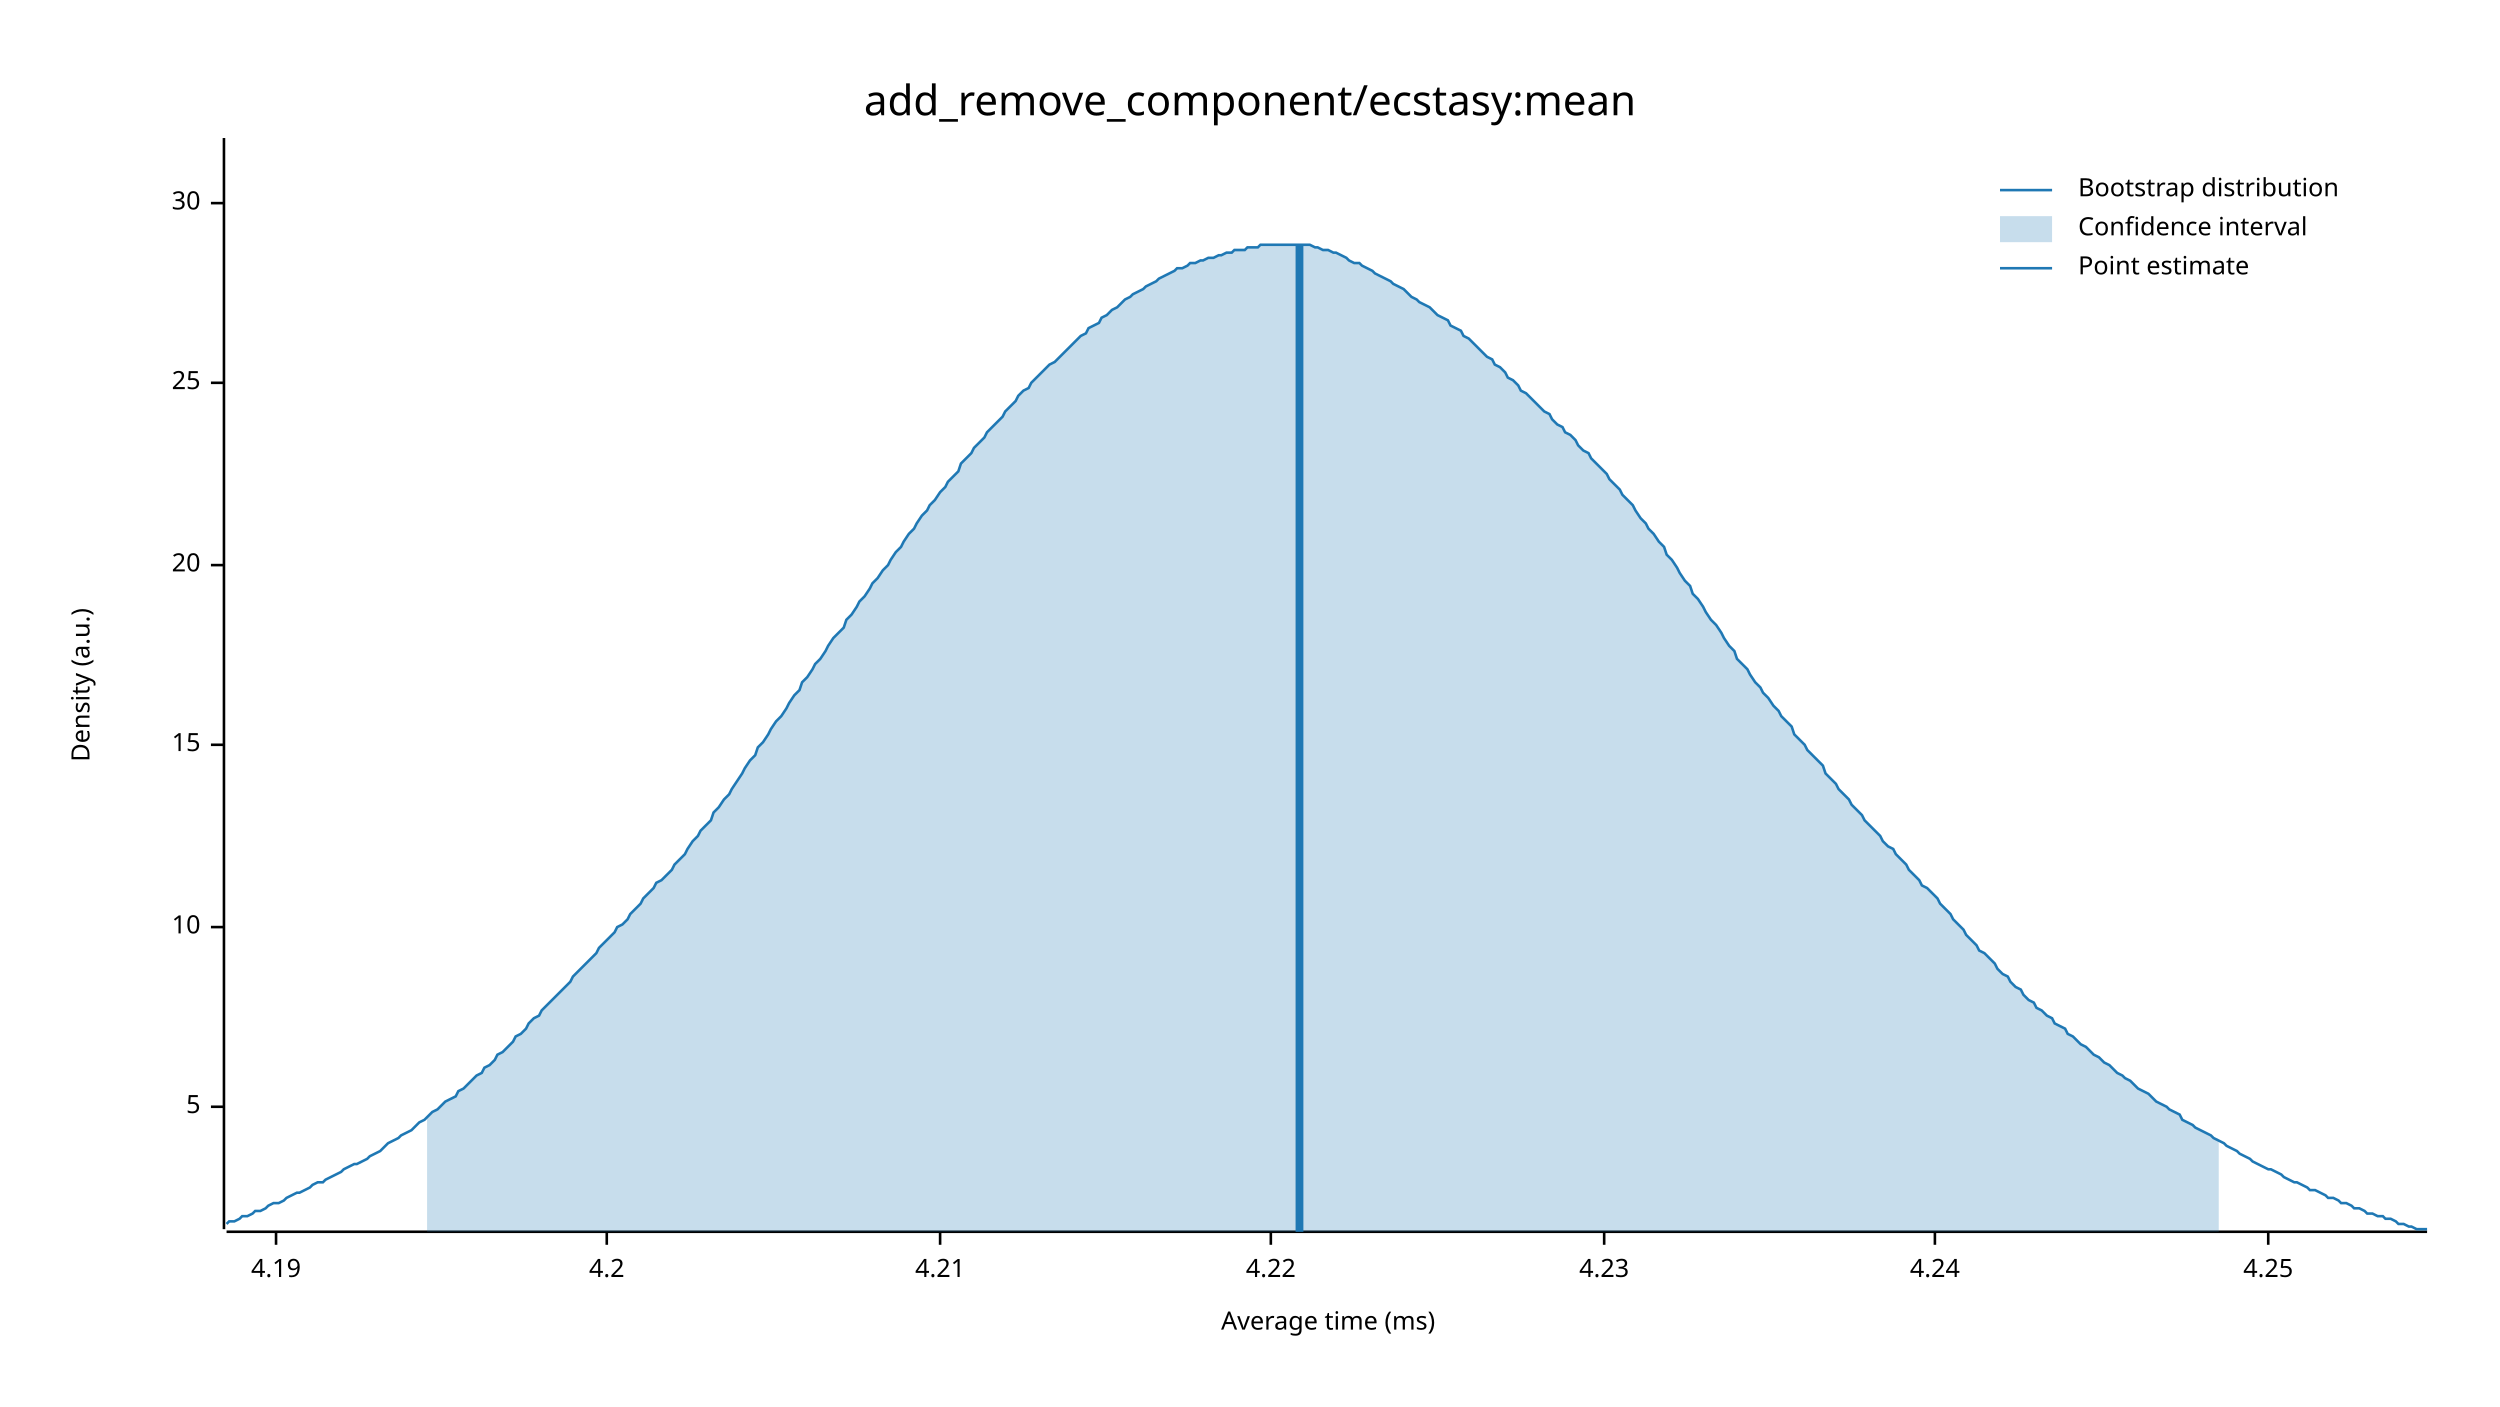
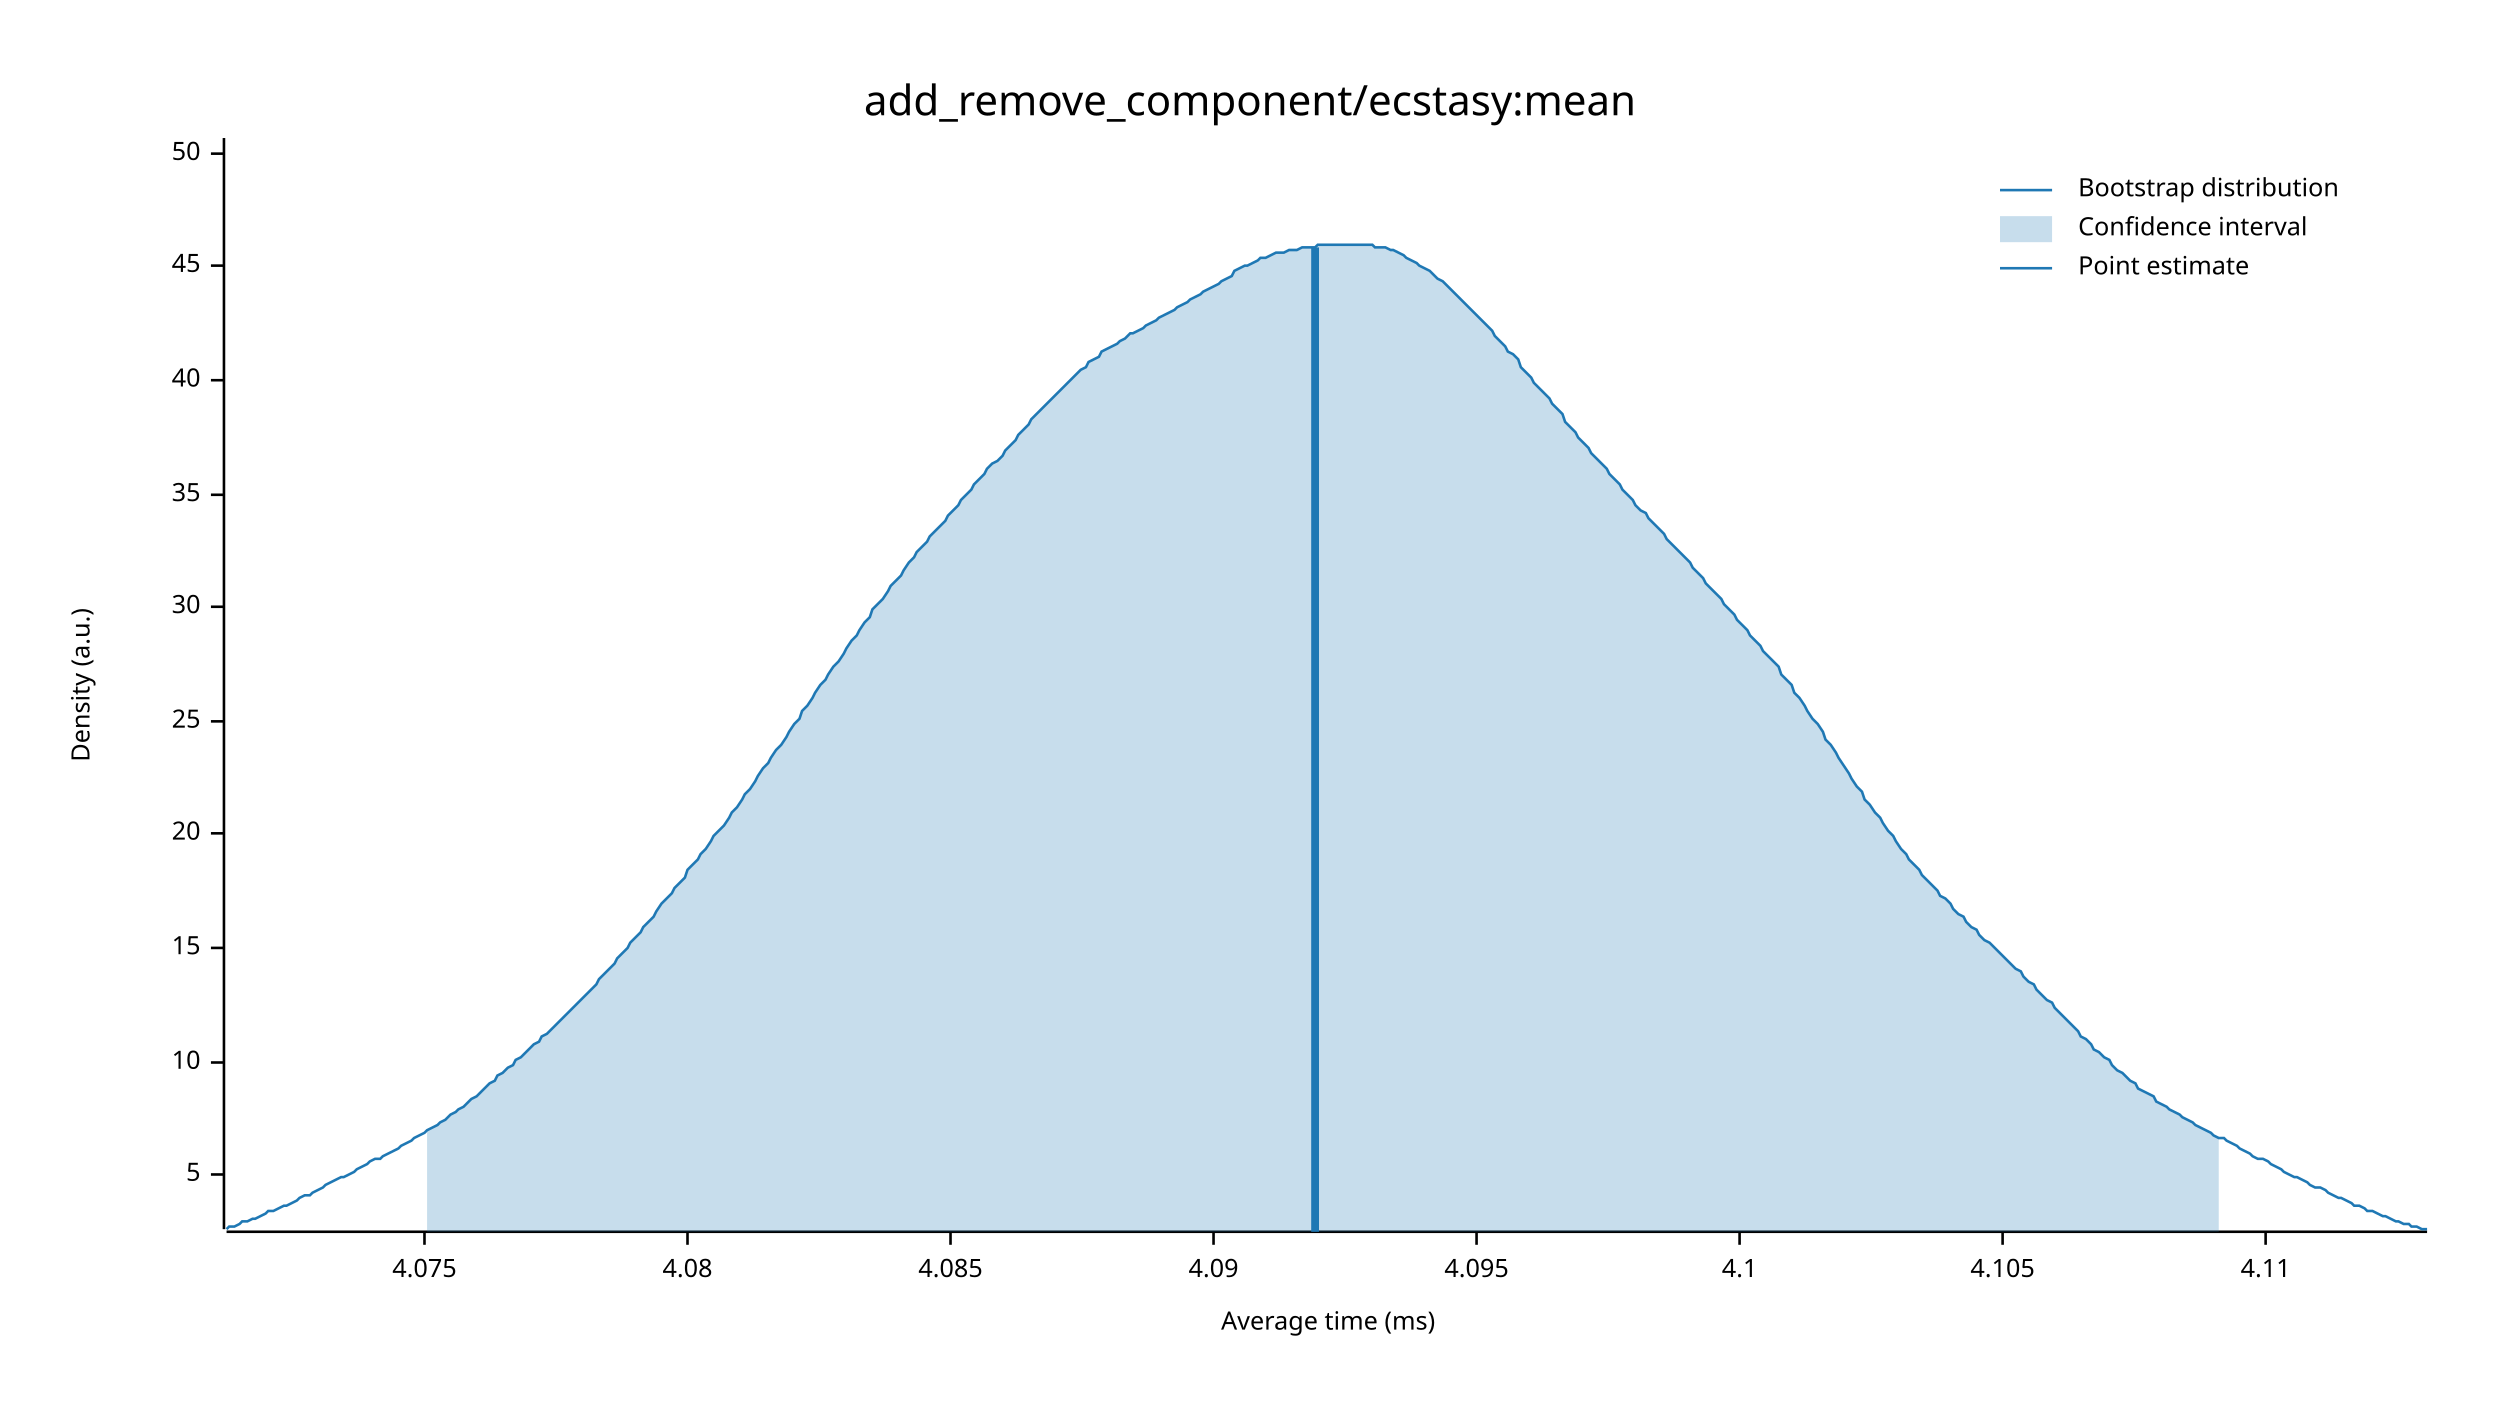
<svg xmlns="http://www.w3.org/2000/svg" width="960" height="540" viewBox="0 0 960 540">
  <text x="480" y="32" dy="0.76em" text-anchor="middle" font-family="sans-serif" font-size="16.129" opacity="1" fill="#000000">
add_remove_component/ecstasy:mean
</text>
  <text x="27" y="263" dy="0.76em" text-anchor="middle" font-family="sans-serif" font-size="9.677" opacity="1" fill="#000000" transform="rotate(270, 27, 263)">
Density (a.u.)
</text>
  <text x="510" y="513" dy="-0.5ex" text-anchor="middle" font-family="sans-serif" font-size="9.677" opacity="1" fill="#000000">
Average time (ms)
</text>
  <polyline fill="none" opacity="1" stroke="#000000" stroke-width="1" points="86,53 86,472 " />
-   <text x="77" y="425" dy="0.5ex" text-anchor="end" font-family="sans-serif" font-size="9.677" opacity="1" fill="#000000">
+   <text x="77" y="451" dy="0.5ex" text-anchor="end" font-family="sans-serif" font-size="9.677" opacity="1" fill="#000000">
5
</text>
-   <polyline fill="none" opacity="1" stroke="#000000" stroke-width="1" points="81,425 86,425 " />
-   <text x="77" y="356" dy="0.5ex" text-anchor="end" font-family="sans-serif" font-size="9.677" opacity="1" fill="#000000">
+   <polyline fill="none" opacity="1" stroke="#000000" stroke-width="1" points="81,451 86,451 " />
+   <text x="77" y="408" dy="0.5ex" text-anchor="end" font-family="sans-serif" font-size="9.677" opacity="1" fill="#000000">
10
</text>
-   <polyline fill="none" opacity="1" stroke="#000000" stroke-width="1" points="81,356 86,356 " />
-   <text x="77" y="286" dy="0.5ex" text-anchor="end" font-family="sans-serif" font-size="9.677" opacity="1" fill="#000000">
+   <polyline fill="none" opacity="1" stroke="#000000" stroke-width="1" points="81,408 86,408 " />
+   <text x="77" y="364" dy="0.5ex" text-anchor="end" font-family="sans-serif" font-size="9.677" opacity="1" fill="#000000">
15
</text>
-   <polyline fill="none" opacity="1" stroke="#000000" stroke-width="1" points="81,286 86,286 " />
-   <text x="77" y="217" dy="0.5ex" text-anchor="end" font-family="sans-serif" font-size="9.677" opacity="1" fill="#000000">
+   <polyline fill="none" opacity="1" stroke="#000000" stroke-width="1" points="81,364 86,364 " />
+   <text x="77" y="320" dy="0.5ex" text-anchor="end" font-family="sans-serif" font-size="9.677" opacity="1" fill="#000000">
20
</text>
-   <polyline fill="none" opacity="1" stroke="#000000" stroke-width="1" points="81,217 86,217 " />
-   <text x="77" y="147" dy="0.5ex" text-anchor="end" font-family="sans-serif" font-size="9.677" opacity="1" fill="#000000">
+   <polyline fill="none" opacity="1" stroke="#000000" stroke-width="1" points="81,320 86,320 " />
+   <text x="77" y="277" dy="0.5ex" text-anchor="end" font-family="sans-serif" font-size="9.677" opacity="1" fill="#000000">
25
</text>
-   <polyline fill="none" opacity="1" stroke="#000000" stroke-width="1" points="81,147 86,147 " />
-   <text x="77" y="78" dy="0.5ex" text-anchor="end" font-family="sans-serif" font-size="9.677" opacity="1" fill="#000000">
+   <polyline fill="none" opacity="1" stroke="#000000" stroke-width="1" points="81,277 86,277 " />
+   <text x="77" y="233" dy="0.5ex" text-anchor="end" font-family="sans-serif" font-size="9.677" opacity="1" fill="#000000">
30
</text>
-   <polyline fill="none" opacity="1" stroke="#000000" stroke-width="1" points="81,78 86,78 " />
+   <polyline fill="none" opacity="1" stroke="#000000" stroke-width="1" points="81,233 86,233 " />
+   <text x="77" y="190" dy="0.5ex" text-anchor="end" font-family="sans-serif" font-size="9.677" opacity="1" fill="#000000">
+ 35
+ </text>
+   <polyline fill="none" opacity="1" stroke="#000000" stroke-width="1" points="81,190 86,190 " />
+   <text x="77" y="146" dy="0.5ex" text-anchor="end" font-family="sans-serif" font-size="9.677" opacity="1" fill="#000000">
+ 40
+ </text>
+   <polyline fill="none" opacity="1" stroke="#000000" stroke-width="1" points="81,146 86,146 " />
+   <text x="77" y="102" dy="0.5ex" text-anchor="end" font-family="sans-serif" font-size="9.677" opacity="1" fill="#000000">
+ 45
+ </text>
+   <polyline fill="none" opacity="1" stroke="#000000" stroke-width="1" points="81,102 86,102 " />
+   <text x="77" y="59" dy="0.5ex" text-anchor="end" font-family="sans-serif" font-size="9.677" opacity="1" fill="#000000">
+ 50
+ </text>
+   <polyline fill="none" opacity="1" stroke="#000000" stroke-width="1" points="81,59 86,59 " />
  <polyline fill="none" opacity="1" stroke="#000000" stroke-width="1" points="87,473 932,473 " />
-   <text x="106" y="483" dy="0.76em" text-anchor="middle" font-family="sans-serif" font-size="9.677" opacity="1" fill="#000000">
- 4.19
+   <text x="163" y="483" dy="0.76em" text-anchor="middle" font-family="sans-serif" font-size="9.677" opacity="1" fill="#000000">
+ 4.075
</text>
-   <polyline fill="none" opacity="1" stroke="#000000" stroke-width="1" points="106,473 106,478 " />
-   <text x="233" y="483" dy="0.76em" text-anchor="middle" font-family="sans-serif" font-size="9.677" opacity="1" fill="#000000">
- 4.2
+   <polyline fill="none" opacity="1" stroke="#000000" stroke-width="1" points="163,473 163,478 " />
+   <text x="264" y="483" dy="0.76em" text-anchor="middle" font-family="sans-serif" font-size="9.677" opacity="1" fill="#000000">
+ 4.08
</text>
-   <polyline fill="none" opacity="1" stroke="#000000" stroke-width="1" points="233,473 233,478 " />
-   <text x="361" y="483" dy="0.76em" text-anchor="middle" font-family="sans-serif" font-size="9.677" opacity="1" fill="#000000">
- 4.21
+   <polyline fill="none" opacity="1" stroke="#000000" stroke-width="1" points="264,473 264,478 " />
+   <text x="365" y="483" dy="0.76em" text-anchor="middle" font-family="sans-serif" font-size="9.677" opacity="1" fill="#000000">
+ 4.085
</text>
-   <polyline fill="none" opacity="1" stroke="#000000" stroke-width="1" points="361,473 361,478 " />
-   <text x="488" y="483" dy="0.76em" text-anchor="middle" font-family="sans-serif" font-size="9.677" opacity="1" fill="#000000">
- 4.22
+   <polyline fill="none" opacity="1" stroke="#000000" stroke-width="1" points="365,473 365,478 " />
+   <text x="466" y="483" dy="0.76em" text-anchor="middle" font-family="sans-serif" font-size="9.677" opacity="1" fill="#000000">
+ 4.09
</text>
-   <polyline fill="none" opacity="1" stroke="#000000" stroke-width="1" points="488,473 488,478 " />
-   <text x="616" y="483" dy="0.76em" text-anchor="middle" font-family="sans-serif" font-size="9.677" opacity="1" fill="#000000">
- 4.23
+   <polyline fill="none" opacity="1" stroke="#000000" stroke-width="1" points="466,473 466,478 " />
+   <text x="567" y="483" dy="0.76em" text-anchor="middle" font-family="sans-serif" font-size="9.677" opacity="1" fill="#000000">
+ 4.095
</text>
-   <polyline fill="none" opacity="1" stroke="#000000" stroke-width="1" points="616,473 616,478 " />
-   <text x="743" y="483" dy="0.76em" text-anchor="middle" font-family="sans-serif" font-size="9.677" opacity="1" fill="#000000">
- 4.24
+   <polyline fill="none" opacity="1" stroke="#000000" stroke-width="1" points="567,473 567,478 " />
+   <text x="668" y="483" dy="0.76em" text-anchor="middle" font-family="sans-serif" font-size="9.677" opacity="1" fill="#000000">
+ 4.1
</text>
-   <polyline fill="none" opacity="1" stroke="#000000" stroke-width="1" points="743,473 743,478 " />
-   <text x="871" y="483" dy="0.76em" text-anchor="middle" font-family="sans-serif" font-size="9.677" opacity="1" fill="#000000">
- 4.25
+   <polyline fill="none" opacity="1" stroke="#000000" stroke-width="1" points="668,473 668,478 " />
+   <text x="769" y="483" dy="0.76em" text-anchor="middle" font-family="sans-serif" font-size="9.677" opacity="1" fill="#000000">
+ 4.105
</text>
-   <polyline fill="none" opacity="1" stroke="#000000" stroke-width="1" points="871,473 871,478 " />
-   <polyline fill="none" opacity="1" stroke="#1F78B4" stroke-width="1" points="87,470 88,469 90,469 92,468 93,467 95,467 97,466 98,465 100,465 102,464 103,463 105,462 107,462 109,461 110,460 112,459 114,458 115,458 117,457 119,456 120,455 122,454 124,454 125,453 127,452 129,451 131,450 132,449 134,448 136,447 137,447 139,446 141,445 142,444 144,443 146,442 147,441 149,439 151,438 153,437 154,436 156,435 158,434 159,433 161,431 163,430 164,429 166,427 168,426 169,425 171,423 173,422 175,421 176,419 178,418 180,416 181,415 183,413 185,412 186,410 188,409 190,407 191,405 193,404 195,402 197,400 198,398 200,397 202,395 203,393 205,391 207,390 208,388 210,386 212,384 214,382 215,381 217,379 219,377 220,375 222,373 224,371 225,370 227,368 229,366 230,364 232,362 234,360 236,358 237,356 239,355 241,353 242,351 244,349 246,347 247,345 249,343 251,341 252,339 254,338 256,336 258,334 259,332 261,330 263,328 264,326 266,323 268,321 269,319 271,317 273,315 274,312 276,310 278,307 280,305 281,303 283,300 285,297 286,295 288,292 290,290 291,287 293,285 295,282 296,280 298,277 300,275 302,272 303,270 305,267 307,265 308,262 310,260 312,257 313,255 315,253 317,250 318,248 320,245 322,243 324,241 325,238 327,236 329,233 330,231 332,229 334,226 335,224 337,222 339,219 341,217 342,215 344,212 346,210 347,208 349,205 351,203 352,201 354,198 356,196 357,194 359,192 361,189 363,187 364,185 366,183 368,181 369,178 371,176 373,174 374,172 376,170 378,168 379,166 381,164 383,162 385,160 386,158 388,156 390,154 391,152 393,150 395,149 396,147 398,145 400,143 401,142 403,140 405,139 407,137 408,136 410,134 412,132 413,131 415,129 417,128 418,126 420,125 422,124 423,122 425,121 427,119 429,118 430,117 432,115 434,114 435,113 437,112 439,111 440,110 442,109 444,108 445,107 447,106 449,105 451,104 452,103 454,103 456,102 457,101 459,101 461,100 462,100 464,99 466,99 468,98 469,98 471,97 473,97 474,96 476,96 478,96 479,95 481,95 483,95 484,94 486,94 488,94 490,94 491,94 493,94 495,94 496,94 498,94 500,94 501,94 503,94 505,95 506,95 508,96 510,96 512,97 513,97 515,98 517,99 518,100 520,101 522,101 523,102 525,103 527,104 528,105 530,106 532,107 534,108 535,109 537,110 539,111 540,112 542,114 544,115 545,116 547,117 549,118 550,119 552,121 554,122 556,123 557,125 559,126 561,127 562,129 564,130 566,132 567,133 569,135 571,137 573,138 574,140 576,141 578,143 579,145 581,146 583,148 584,150 586,151 588,153 589,154 591,156 593,158 595,159 596,161 598,163 600,164 601,166 603,167 605,169 606,171 608,173 610,174 611,176 613,178 615,180 617,182 618,184 620,186 622,188 623,190 625,192 627,194 628,196 630,199 632,201 633,203 635,205 637,208 639,210 640,213 642,215 644,218 645,220 647,223 649,225 650,228 652,230 654,233 655,235 657,238 659,240 661,243 662,245 664,248 666,250 667,253 669,255 671,257 672,259 674,262 676,264 677,266 679,268 681,271 683,273 684,275 686,277 688,279 689,282 691,284 693,286 694,288 696,290 698,292 700,294 701,297 703,299 705,301 706,303 708,305 710,307 711,309 713,311 715,313 716,315 718,317 720,319 722,321 723,323 725,325 727,326 728,328 730,330 732,332 733,334 735,336 737,338 738,340 740,341 742,343 744,345 745,347 747,349 749,351 750,353 752,355 754,357 755,359 757,361 759,363 760,365 762,366 764,368 766,370 767,372 769,374 771,375 772,377 774,379 776,380 777,382 779,384 781,385 782,387 784,388 786,390 788,391 789,393 791,394 793,395 794,397 796,398 798,400 799,401 801,402 803,404 804,405 806,406 808,408 810,409 811,410 813,412 815,413 816,414 818,415 820,417 821,418 823,419 825,420 827,422 828,423 830,424 832,425 833,426 835,427 837,428 838,430 840,431 842,432 843,433 845,434 847,435 849,436 850,437 852,438 854,439 855,440 857,441 859,442 860,443 862,444 864,445 865,446 867,447 869,448 871,449 872,449 874,450 876,451 877,452 879,453 881,454 882,454 884,455 886,456 887,457 889,457 891,458 893,459 894,460 896,460 898,461 899,462 901,462 903,463 904,464 906,464 908,465 909,466 911,466 913,467 915,467 916,468 918,468 920,469 921,470 923,470 925,471 926,471 928,472 930,472 932,472 " />
-   <polygon opacity="0.25" fill="#1F78B4" points="164,429 166,427 168,426 169,425 171,423 173,422 175,421 176,419 178,418 180,416 181,415 183,413 185,412 186,410 188,409 190,407 191,405 193,404 195,402 197,400 198,398 200,397 202,395 203,393 205,391 207,390 208,388 210,386 212,384 214,382 215,381 217,379 219,377 220,375 222,373 224,371 225,370 227,368 229,366 230,364 232,362 234,360 236,358 237,356 239,355 241,353 242,351 244,349 246,347 247,345 249,343 251,341 252,339 254,338 256,336 258,334 259,332 261,330 263,328 264,326 266,323 268,321 269,319 271,317 273,315 274,312 276,310 278,307 280,305 281,303 283,300 285,297 286,295 288,292 290,290 291,287 293,285 295,282 296,280 298,277 300,275 302,272 303,270 305,267 307,265 308,262 310,260 312,257 313,255 315,253 317,250 318,248 320,245 322,243 324,241 325,238 327,236 329,233 330,231 332,229 334,226 335,224 337,222 339,219 341,217 342,215 344,212 346,210 347,208 349,205 351,203 352,201 354,198 356,196 357,194 359,192 361,189 363,187 364,185 366,183 368,181 369,178 371,176 373,174 374,172 376,170 378,168 379,166 381,164 383,162 385,160 386,158 388,156 390,154 391,152 393,150 395,149 396,147 398,145 400,143 401,142 403,140 405,139 407,137 408,136 410,134 412,132 413,131 415,129 417,128 418,126 420,125 422,124 423,122 425,121 427,119 429,118 430,117 432,115 434,114 435,113 437,112 439,111 440,110 442,109 444,108 445,107 447,106 449,105 451,104 452,103 454,103 456,102 457,101 459,101 461,100 462,100 464,99 466,99 468,98 469,98 471,97 473,97 474,96 476,96 478,96 479,95 481,95 483,95 484,94 486,94 488,94 490,94 491,94 493,94 495,94 496,94 498,94 500,94 501,94 503,94 505,95 506,95 508,96 510,96 512,97 513,97 515,98 517,99 518,100 520,101 522,101 523,102 525,103 527,104 528,105 530,106 532,107 534,108 535,109 537,110 539,111 540,112 542,114 544,115 545,116 547,117 549,118 550,119 552,121 554,122 556,123 557,125 559,126 561,127 562,129 564,130 566,132 567,133 569,135 571,137 573,138 574,140 576,141 578,143 579,145 581,146 583,148 584,150 586,151 588,153 589,154 591,156 593,158 595,159 596,161 598,163 600,164 601,166 603,167 605,169 606,171 608,173 610,174 611,176 613,178 615,180 617,182 618,184 620,186 622,188 623,190 625,192 627,194 628,196 630,199 632,201 633,203 635,205 637,208 639,210 640,213 642,215 644,218 645,220 647,223 649,225 650,228 652,230 654,233 655,235 657,238 659,240 661,243 662,245 664,248 666,250 667,253 669,255 671,257 672,259 674,262 676,264 677,266 679,268 681,271 683,273 684,275 686,277 688,279 689,282 691,284 693,286 694,288 696,290 698,292 700,294 701,297 703,299 705,301 706,303 708,305 710,307 711,309 713,311 715,313 716,315 718,317 720,319 722,321 723,323 725,325 727,326 728,328 730,330 732,332 733,334 735,336 737,338 738,340 740,341 742,343 744,345 745,347 747,349 749,351 750,353 752,355 754,357 755,359 757,361 759,363 760,365 762,366 764,368 766,370 767,372 769,374 771,375 772,377 774,379 776,380 777,382 779,384 781,385 782,387 784,388 786,390 788,391 789,393 791,394 793,395 794,397 796,398 798,400 799,401 801,402 803,404 804,405 806,406 808,408 810,409 811,410 813,412 815,413 816,414 818,415 820,417 821,418 823,419 825,420 827,422 828,423 830,424 832,425 833,426 835,427 837,428 838,430 840,431 842,432 843,433 845,434 847,435 849,436 850,437 852,438 852,473 164,473 " />
-   <polyline fill="none" opacity="1" stroke="#1F78B4" stroke-width="3" points="499,473 499,94 " />
+   <polyline fill="none" opacity="1" stroke="#000000" stroke-width="1" points="769,473 769,478 " />
+   <text x="870" y="483" dy="0.76em" text-anchor="middle" font-family="sans-serif" font-size="9.677" opacity="1" fill="#000000">
+ 4.11
+ </text>
+   <polyline fill="none" opacity="1" stroke="#000000" stroke-width="1" points="870,473 870,478 " />
+   <polyline fill="none" opacity="1" stroke="#1F78B4" stroke-width="1" points="87,472 88,471 90,471 92,470 93,469 95,469 97,468 98,468 100,467 102,466 103,465 105,465 107,464 109,463 110,463 112,462 114,461 115,460 117,459 119,459 120,458 122,457 124,456 125,455 127,454 129,453 131,452 132,452 134,451 136,450 137,449 139,448 141,447 142,446 144,445 146,445 147,444 149,443 151,442 153,441 154,440 156,439 158,438 159,437 161,436 163,435 164,434 166,433 168,432 169,431 171,430 173,428 175,427 176,426 178,425 180,423 181,422 183,421 185,419 186,418 188,416 190,415 191,413 193,412 195,410 197,409 198,407 200,406 202,404 203,403 205,401 207,400 208,398 210,397 212,395 214,393 215,392 217,390 219,388 220,387 222,385 224,383 225,382 227,380 229,378 230,376 232,374 234,372 236,370 237,368 239,366 241,364 242,362 244,360 246,358 247,356 249,354 251,352 252,350 254,347 256,345 258,343 259,341 261,339 263,337 264,334 266,332 268,330 269,328 271,326 273,323 274,321 276,319 278,317 280,314 281,312 283,310 285,307 286,305 288,303 290,300 291,298 293,295 295,293 296,291 298,288 300,286 302,283 303,281 305,278 307,276 308,273 310,271 312,268 313,266 315,263 317,261 318,259 320,256 322,254 324,251 325,249 327,246 329,244 330,242 332,239 334,237 335,234 337,232 339,230 341,227 342,225 344,223 346,221 347,219 349,216 351,214 352,212 354,210 356,208 357,206 359,204 361,202 363,200 364,198 366,196 368,194 369,192 371,190 373,188 374,186 376,184 378,182 379,180 381,178 383,177 385,175 386,173 388,171 390,169 391,167 393,165 395,163 396,161 398,159 400,157 401,156 403,154 405,152 407,150 408,149 410,147 412,145 413,144 415,142 417,141 418,139 420,138 422,137 423,135 425,134 427,133 429,132 430,131 432,130 434,128 435,128 437,127 439,126 440,125 442,124 444,123 445,122 447,121 449,120 451,119 452,118 454,117 456,116 457,115 459,114 461,113 462,112 464,111 466,110 468,109 469,108 471,107 473,106 474,104 476,103 478,102 479,102 481,101 483,100 484,99 486,99 488,98 490,97 491,97 493,97 495,96 496,96 498,96 500,95 501,95 503,95 505,95 506,94 508,94 510,94 512,94 513,94 515,94 517,94 518,94 520,94 522,94 523,94 525,94 527,94 528,95 530,95 532,95 534,96 535,96 537,97 539,98 540,99 542,100 544,101 545,102 547,103 549,104 550,105 552,107 554,108 556,110 557,111 559,113 561,115 562,116 564,118 566,120 567,121 569,123 571,125 573,127 574,129 576,131 578,133 579,135 581,136 583,138 584,141 586,143 588,145 589,147 591,149 593,151 595,153 596,155 598,157 600,159 601,162 603,164 605,166 606,168 608,170 610,172 611,174 613,176 615,178 617,180 618,182 620,184 622,186 623,188 625,190 627,192 628,194 630,196 632,197 633,199 635,201 637,203 639,205 640,207 642,209 644,211 645,212 647,214 649,216 650,218 652,220 654,222 655,224 657,226 659,228 661,230 662,232 664,234 666,236 667,238 669,240 671,242 672,244 674,246 676,248 677,250 679,252 681,254 683,256 684,259 686,261 688,263 689,266 691,268 693,271 694,273 696,276 698,278 700,281 701,284 703,286 705,289 706,291 708,294 710,297 711,299 713,302 715,304 716,307 718,309 720,312 722,314 723,316 725,319 727,321 728,323 730,326 732,328 733,330 735,332 737,334 738,336 740,338 742,340 744,342 745,344 747,345 749,347 750,349 752,351 754,352 755,354 757,356 759,357 760,359 762,361 764,362 766,364 767,365 769,367 771,369 772,370 774,372 776,373 777,375 779,377 781,378 782,380 784,382 786,384 788,385 789,387 791,389 793,391 794,392 796,394 798,396 799,398 801,399 803,401 804,403 806,404 808,406 810,407 811,409 813,411 815,412 816,413 818,415 820,416 821,418 823,419 825,420 827,421 828,423 830,424 832,425 833,426 835,427 837,428 838,429 840,430 842,431 843,432 845,433 847,434 849,435 850,436 852,437 854,437 855,438 857,439 859,440 860,441 862,442 864,443 865,444 867,445 869,445 871,446 872,447 874,448 876,449 877,450 879,451 881,452 882,452 884,453 886,454 887,455 889,456 891,456 893,457 894,458 896,459 898,460 899,460 901,461 903,462 904,463 906,463 908,464 909,465 911,465 913,466 915,467 916,467 918,468 920,469 921,469 923,470 925,470 926,471 928,471 930,472 932,472 " />
+   <polygon opacity="0.25" fill="#1F78B4" points="164,434 166,433 168,432 169,431 171,430 173,428 175,427 176,426 178,425 180,423 181,422 183,421 185,419 186,418 188,416 190,415 191,413 193,412 195,410 197,409 198,407 200,406 202,404 203,403 205,401 207,400 208,398 210,397 212,395 214,393 215,392 217,390 219,388 220,387 222,385 224,383 225,382 227,380 229,378 230,376 232,374 234,372 236,370 237,368 239,366 241,364 242,362 244,360 246,358 247,356 249,354 251,352 252,350 254,347 256,345 258,343 259,341 261,339 263,337 264,334 266,332 268,330 269,328 271,326 273,323 274,321 276,319 278,317 280,314 281,312 283,310 285,307 286,305 288,303 290,300 291,298 293,295 295,293 296,291 298,288 300,286 302,283 303,281 305,278 307,276 308,273 310,271 312,268 313,266 315,263 317,261 318,259 320,256 322,254 324,251 325,249 327,246 329,244 330,242 332,239 334,237 335,234 337,232 339,230 341,227 342,225 344,223 346,221 347,219 349,216 351,214 352,212 354,210 356,208 357,206 359,204 361,202 363,200 364,198 366,196 368,194 369,192 371,190 373,188 374,186 376,184 378,182 379,180 381,178 383,177 385,175 386,173 388,171 390,169 391,167 393,165 395,163 396,161 398,159 400,157 401,156 403,154 405,152 407,150 408,149 410,147 412,145 413,144 415,142 417,141 418,139 420,138 422,137 423,135 425,134 427,133 429,132 430,131 432,130 434,128 435,128 437,127 439,126 440,125 442,124 444,123 445,122 447,121 449,120 451,119 452,118 454,117 456,116 457,115 459,114 461,113 462,112 464,111 466,110 468,109 469,108 471,107 473,106 474,104 476,103 478,102 479,102 481,101 483,100 484,99 486,99 488,98 490,97 491,97 493,97 495,96 496,96 498,96 500,95 501,95 503,95 505,95 506,94 508,94 510,94 512,94 513,94 515,94 517,94 518,94 520,94 522,94 523,94 525,94 527,94 528,95 530,95 532,95 534,96 535,96 537,97 539,98 540,99 542,100 544,101 545,102 547,103 549,104 550,105 552,107 554,108 556,110 557,111 559,113 561,115 562,116 564,118 566,120 567,121 569,123 571,125 573,127 574,129 576,131 578,133 579,135 581,136 583,138 584,141 586,143 588,145 589,147 591,149 593,151 595,153 596,155 598,157 600,159 601,162 603,164 605,166 606,168 608,170 610,172 611,174 613,176 615,178 617,180 618,182 620,184 622,186 623,188 625,190 627,192 628,194 630,196 632,197 633,199 635,201 637,203 639,205 640,207 642,209 644,211 645,212 647,214 649,216 650,218 652,220 654,222 655,224 657,226 659,228 661,230 662,232 664,234 666,236 667,238 669,240 671,242 672,244 674,246 676,248 677,250 679,252 681,254 683,256 684,259 686,261 688,263 689,266 691,268 693,271 694,273 696,276 698,278 700,281 701,284 703,286 705,289 706,291 708,294 710,297 711,299 713,302 715,304 716,307 718,309 720,312 722,314 723,316 725,319 727,321 728,323 730,326 732,328 733,330 735,332 737,334 738,336 740,338 742,340 744,342 745,344 747,345 749,347 750,349 752,351 754,352 755,354 757,356 759,357 760,359 762,361 764,362 766,364 767,365 769,367 771,369 772,370 774,372 776,373 777,375 779,377 781,378 782,380 784,382 786,384 788,385 789,387 791,389 793,391 794,392 796,394 798,396 799,398 801,399 803,401 804,403 806,404 808,406 810,407 811,409 813,411 815,412 816,413 818,415 820,416 821,418 823,419 825,420 827,421 828,423 830,424 832,425 833,426 835,427 837,428 838,429 840,430 842,431 843,432 845,433 847,434 849,435 850,436 852,437 852,473 164,473 " />
+   <polyline fill="none" opacity="1" stroke="#1F78B4" stroke-width="3" points="505,473 505,95 " />
  <text x="798" y="68" dy="0.76em" text-anchor="start" font-family="sans-serif" font-size="9.677" opacity="1" fill="#000000">
Bootstrap distribution
</text>
  <text x="798" y="83" dy="0.76em" text-anchor="start" font-family="sans-serif" font-size="9.677" opacity="1" fill="#000000">
Confidence interval
</text>
  <text x="798" y="98" dy="0.76em" text-anchor="start" font-family="sans-serif" font-size="9.677" opacity="1" fill="#000000">
Point estimate
</text>
  <polyline fill="none" opacity="1" stroke="#1F78B4" stroke-width="1" points="768,73 788,73 " />
  <rect x="768" y="83" width="20" height="10" opacity="0.25" fill="#1F78B4" stroke="none" />
  <polyline fill="none" opacity="1" stroke="#1F78B4" stroke-width="1" points="768,103 788,103 " />
</svg>
